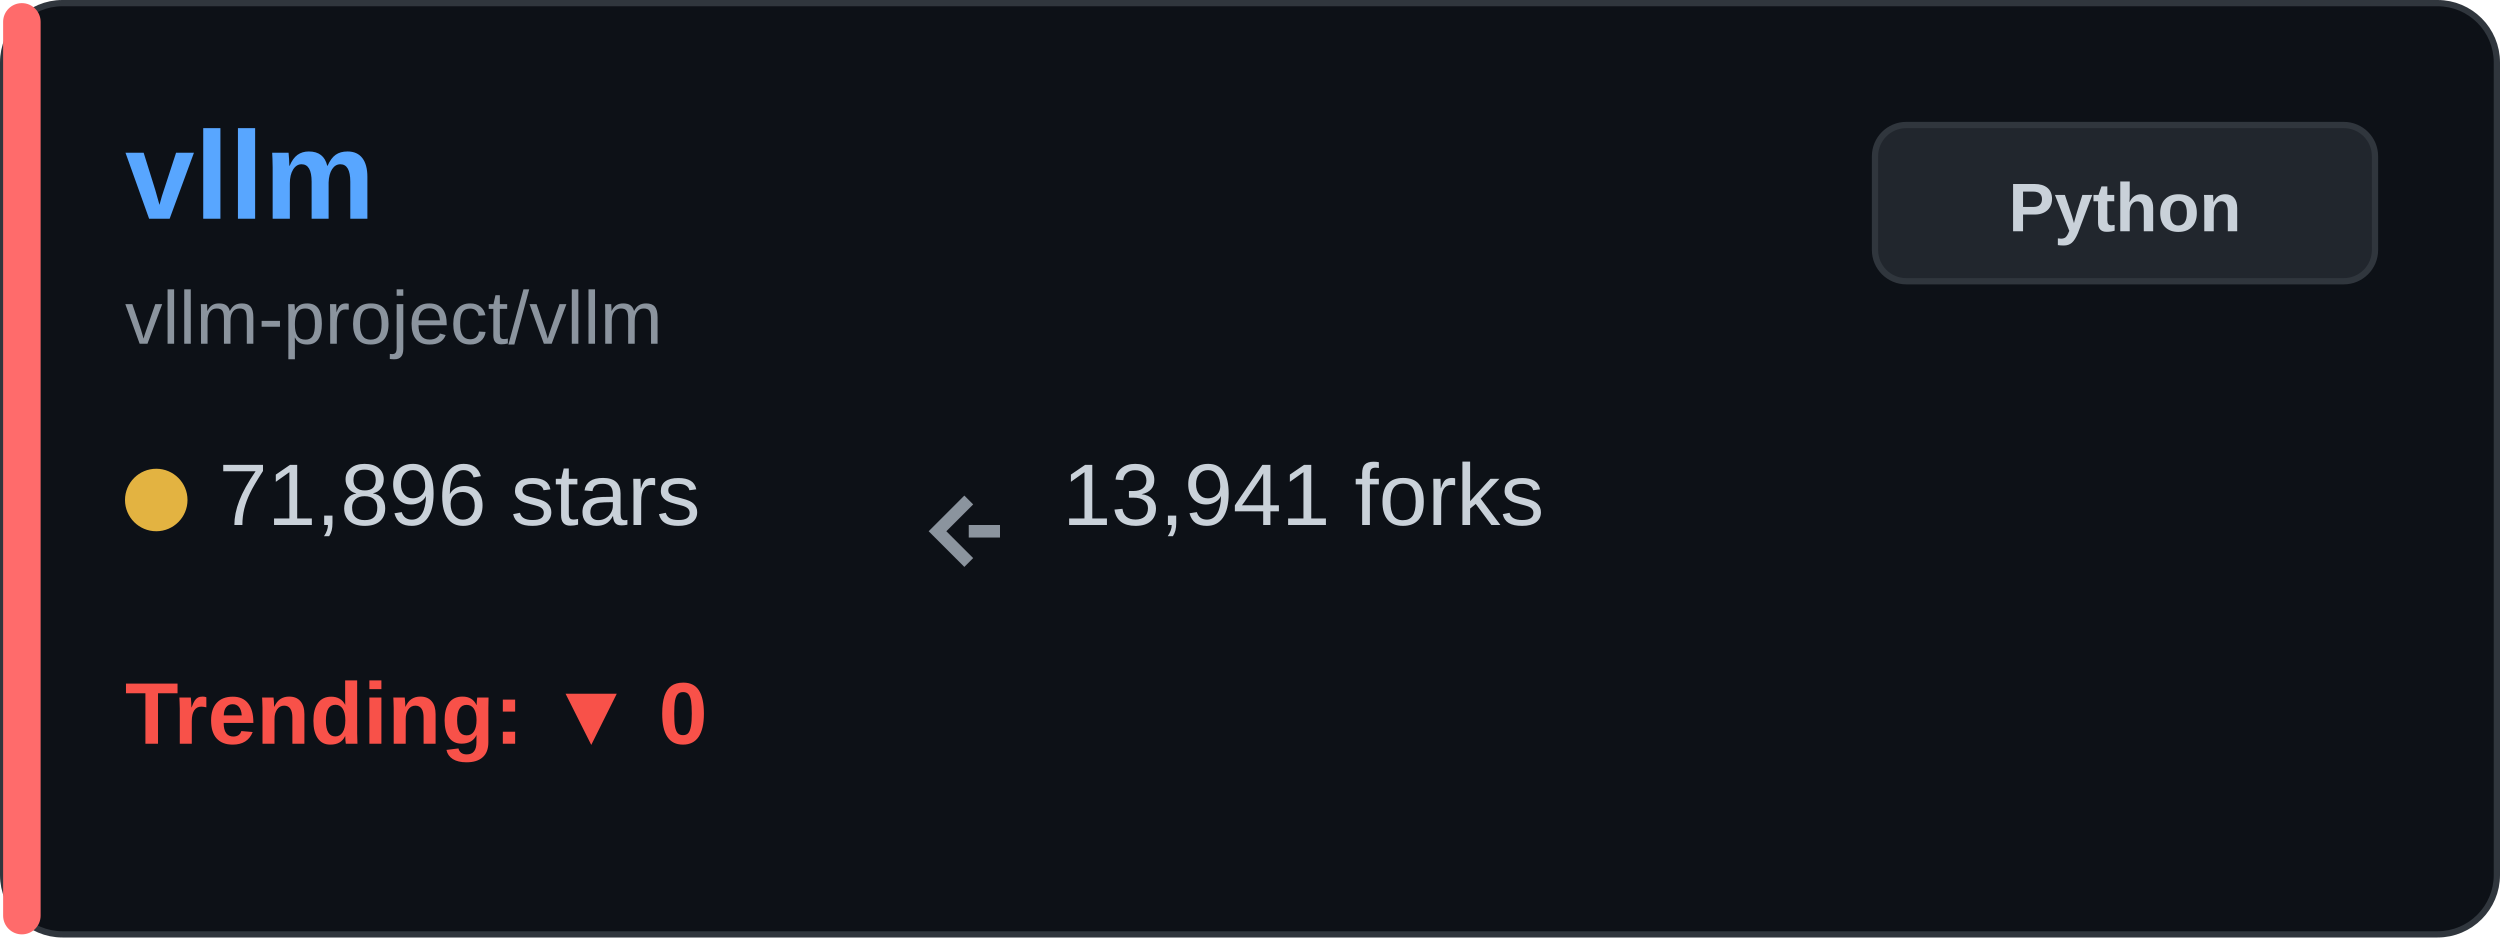
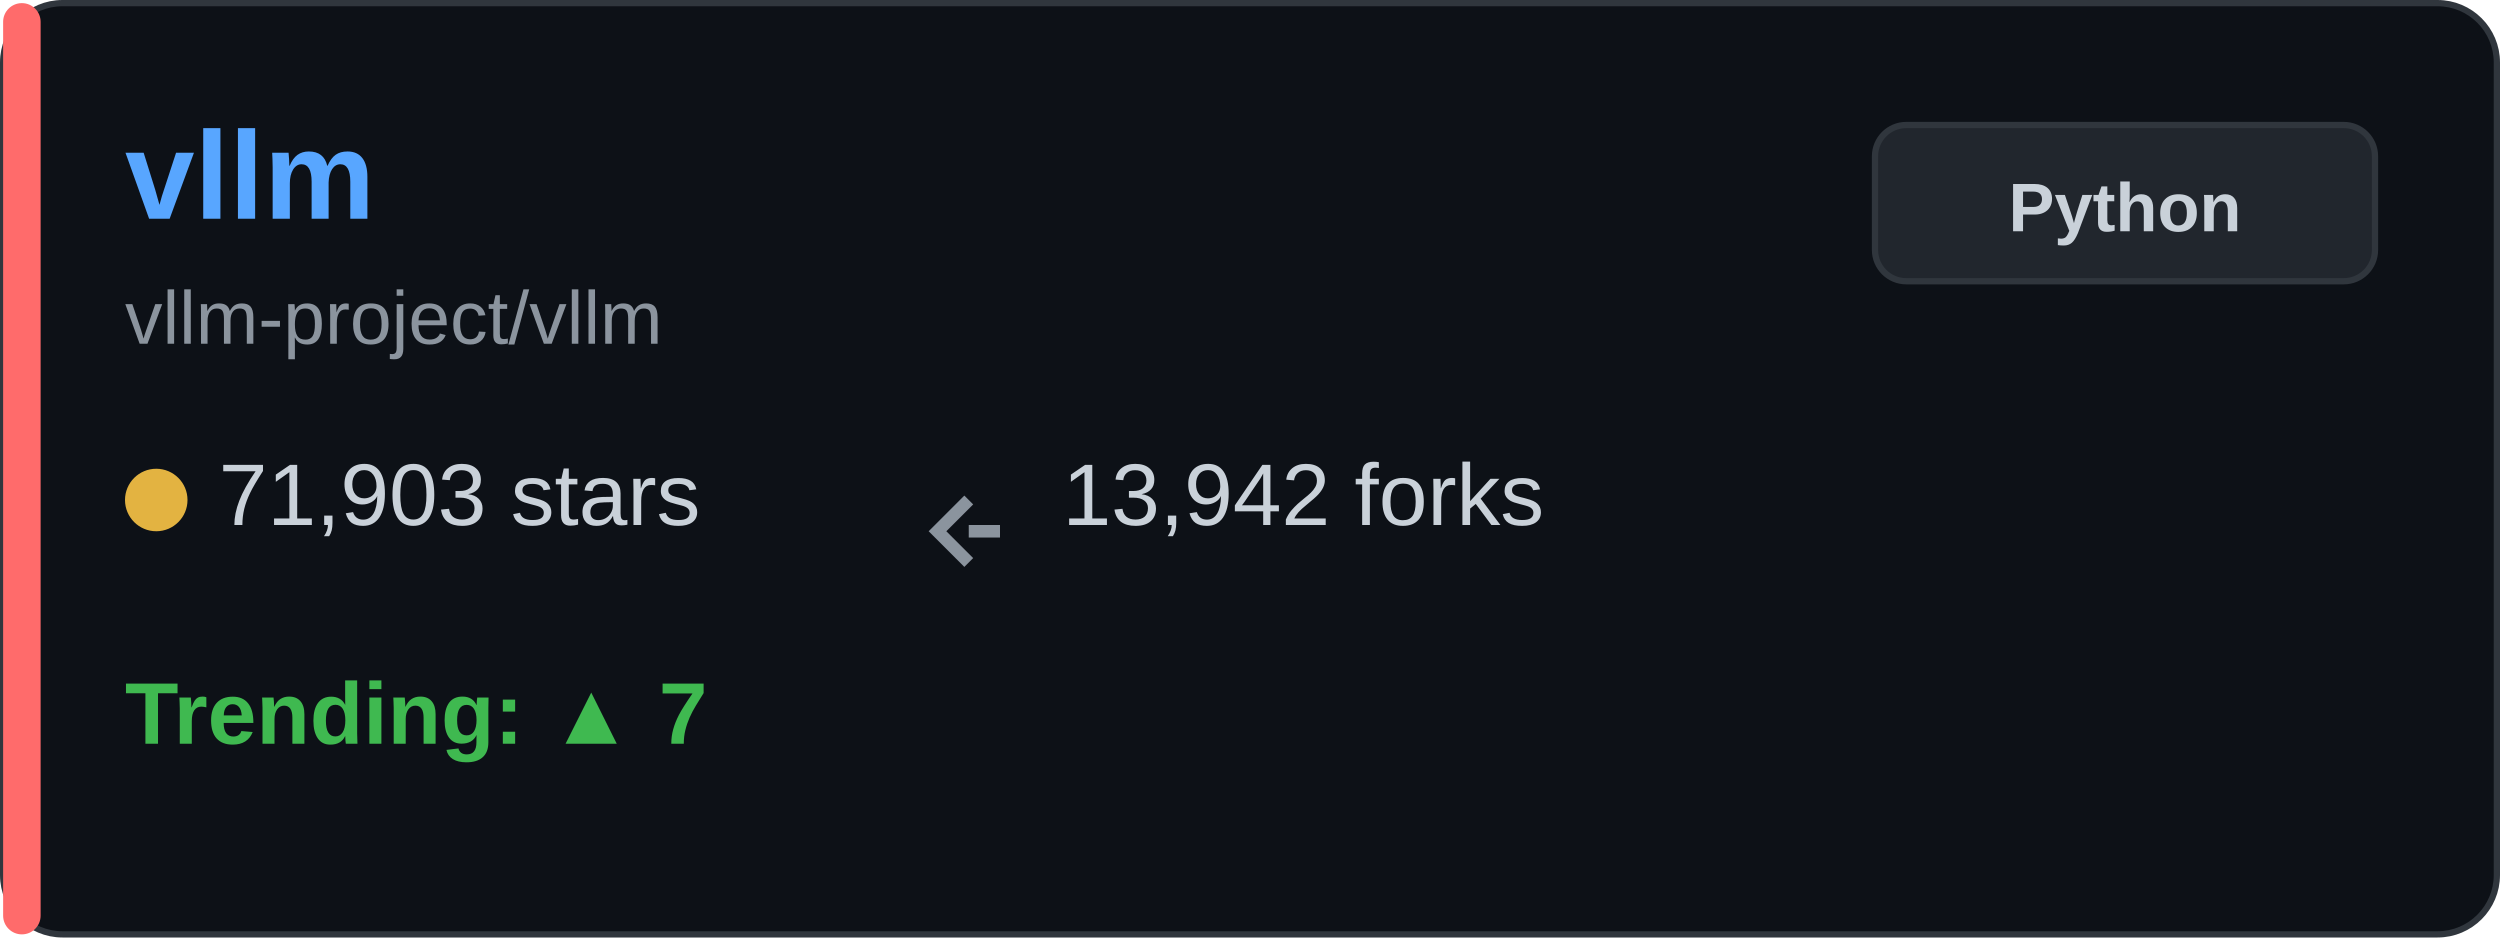
<svg xmlns="http://www.w3.org/2000/svg" width="400" height="150" viewBox="0 0 400 150" fill="none">
  <rect x="0.5" y="0.5" width="399" height="149" rx="9.5" fill="#0d1117" stroke="#30363d" />
  <rect x="0.5" y="0.5" width="6" height="149" rx="3" fill="#ff6b6b" />
  <text x="20" y="35" font-family="Arial, sans-serif" font-size="20" font-weight="bold" fill="#58a6ff">vllm</text>
  <text x="20" y="55" font-family="Arial, sans-serif" font-size="12" fill="#8b949e">vllm-project/vllm</text>
  <g transform="translate(20, 80)">
    <circle cx="5" cy="0" r="5" fill="#e3b341" />
-     <text x="15" y="4" font-family="Arial, sans-serif" font-size="14" fill="#c9d1d9">71,896 stars</text>
+     <text x="15" y="4" font-family="Arial, sans-serif" font-size="14" fill="#c9d1d9">71,903 stars</text>
  </g>
  <g transform="translate(150, 80)">
    <path d="M5 0 L0 5 L5 10 M5 5 L10 5" stroke="#8b949e" stroke-width="2" fill="none" />
-     <text x="20" y="4" font-family="Arial, sans-serif" font-size="14" fill="#c9d1d9">13,941 forks</text>
+     <text x="20" y="4" font-family="Arial, sans-serif" font-size="14" fill="#c9d1d9">13,942 forks</text>
  </g>
  <g transform="translate(20, 115)">
-     <text x="0" y="4" font-family="Arial, sans-serif" font-size="14" font-weight="bold" fill="#f85149">Trending: ▼ 0</text>
+     <text x="0" y="4" font-family="Arial, sans-serif" font-size="14" font-weight="bold" fill="#3fb950">Trending: ▲ 7</text>
  </g>
  <rect x="300" y="20" width="80" height="25" rx="5" fill="#21262d" stroke="#30363d" />
  <text x="340" y="37" font-family="Arial, sans-serif" font-size="11" font-weight="bold" fill="#c9d1d9" text-anchor="middle">Python</text>
</svg>
